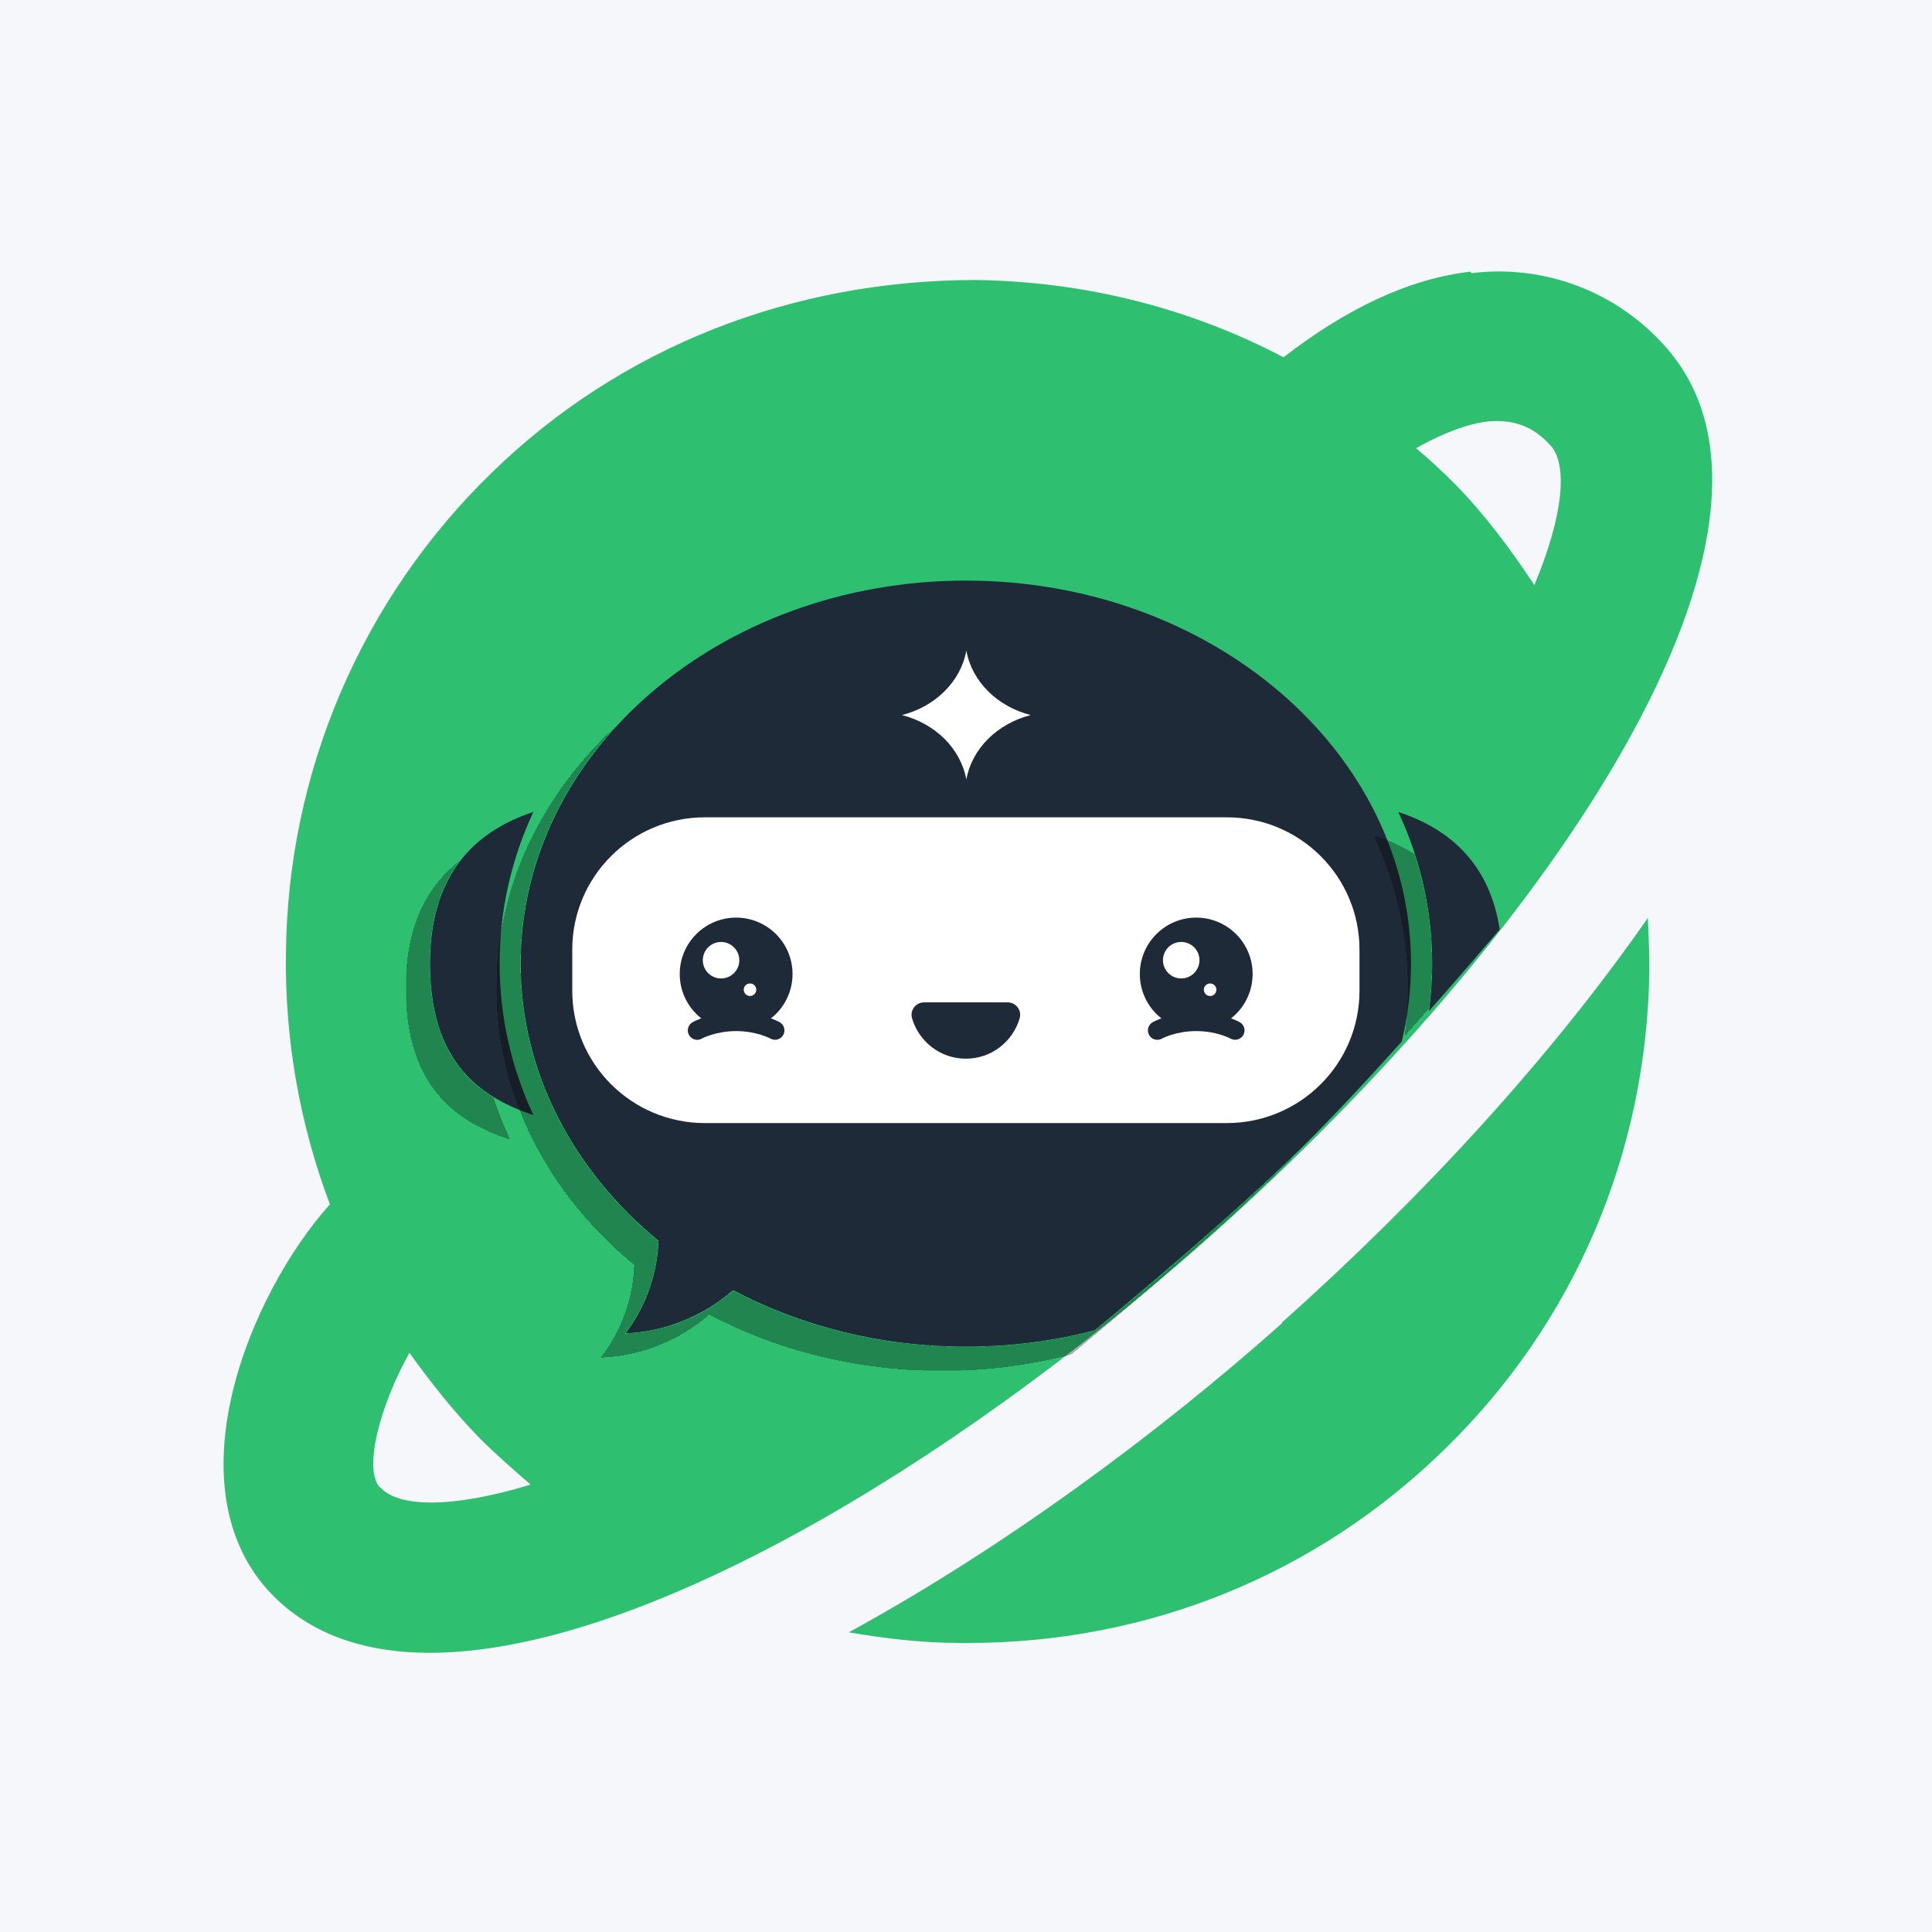
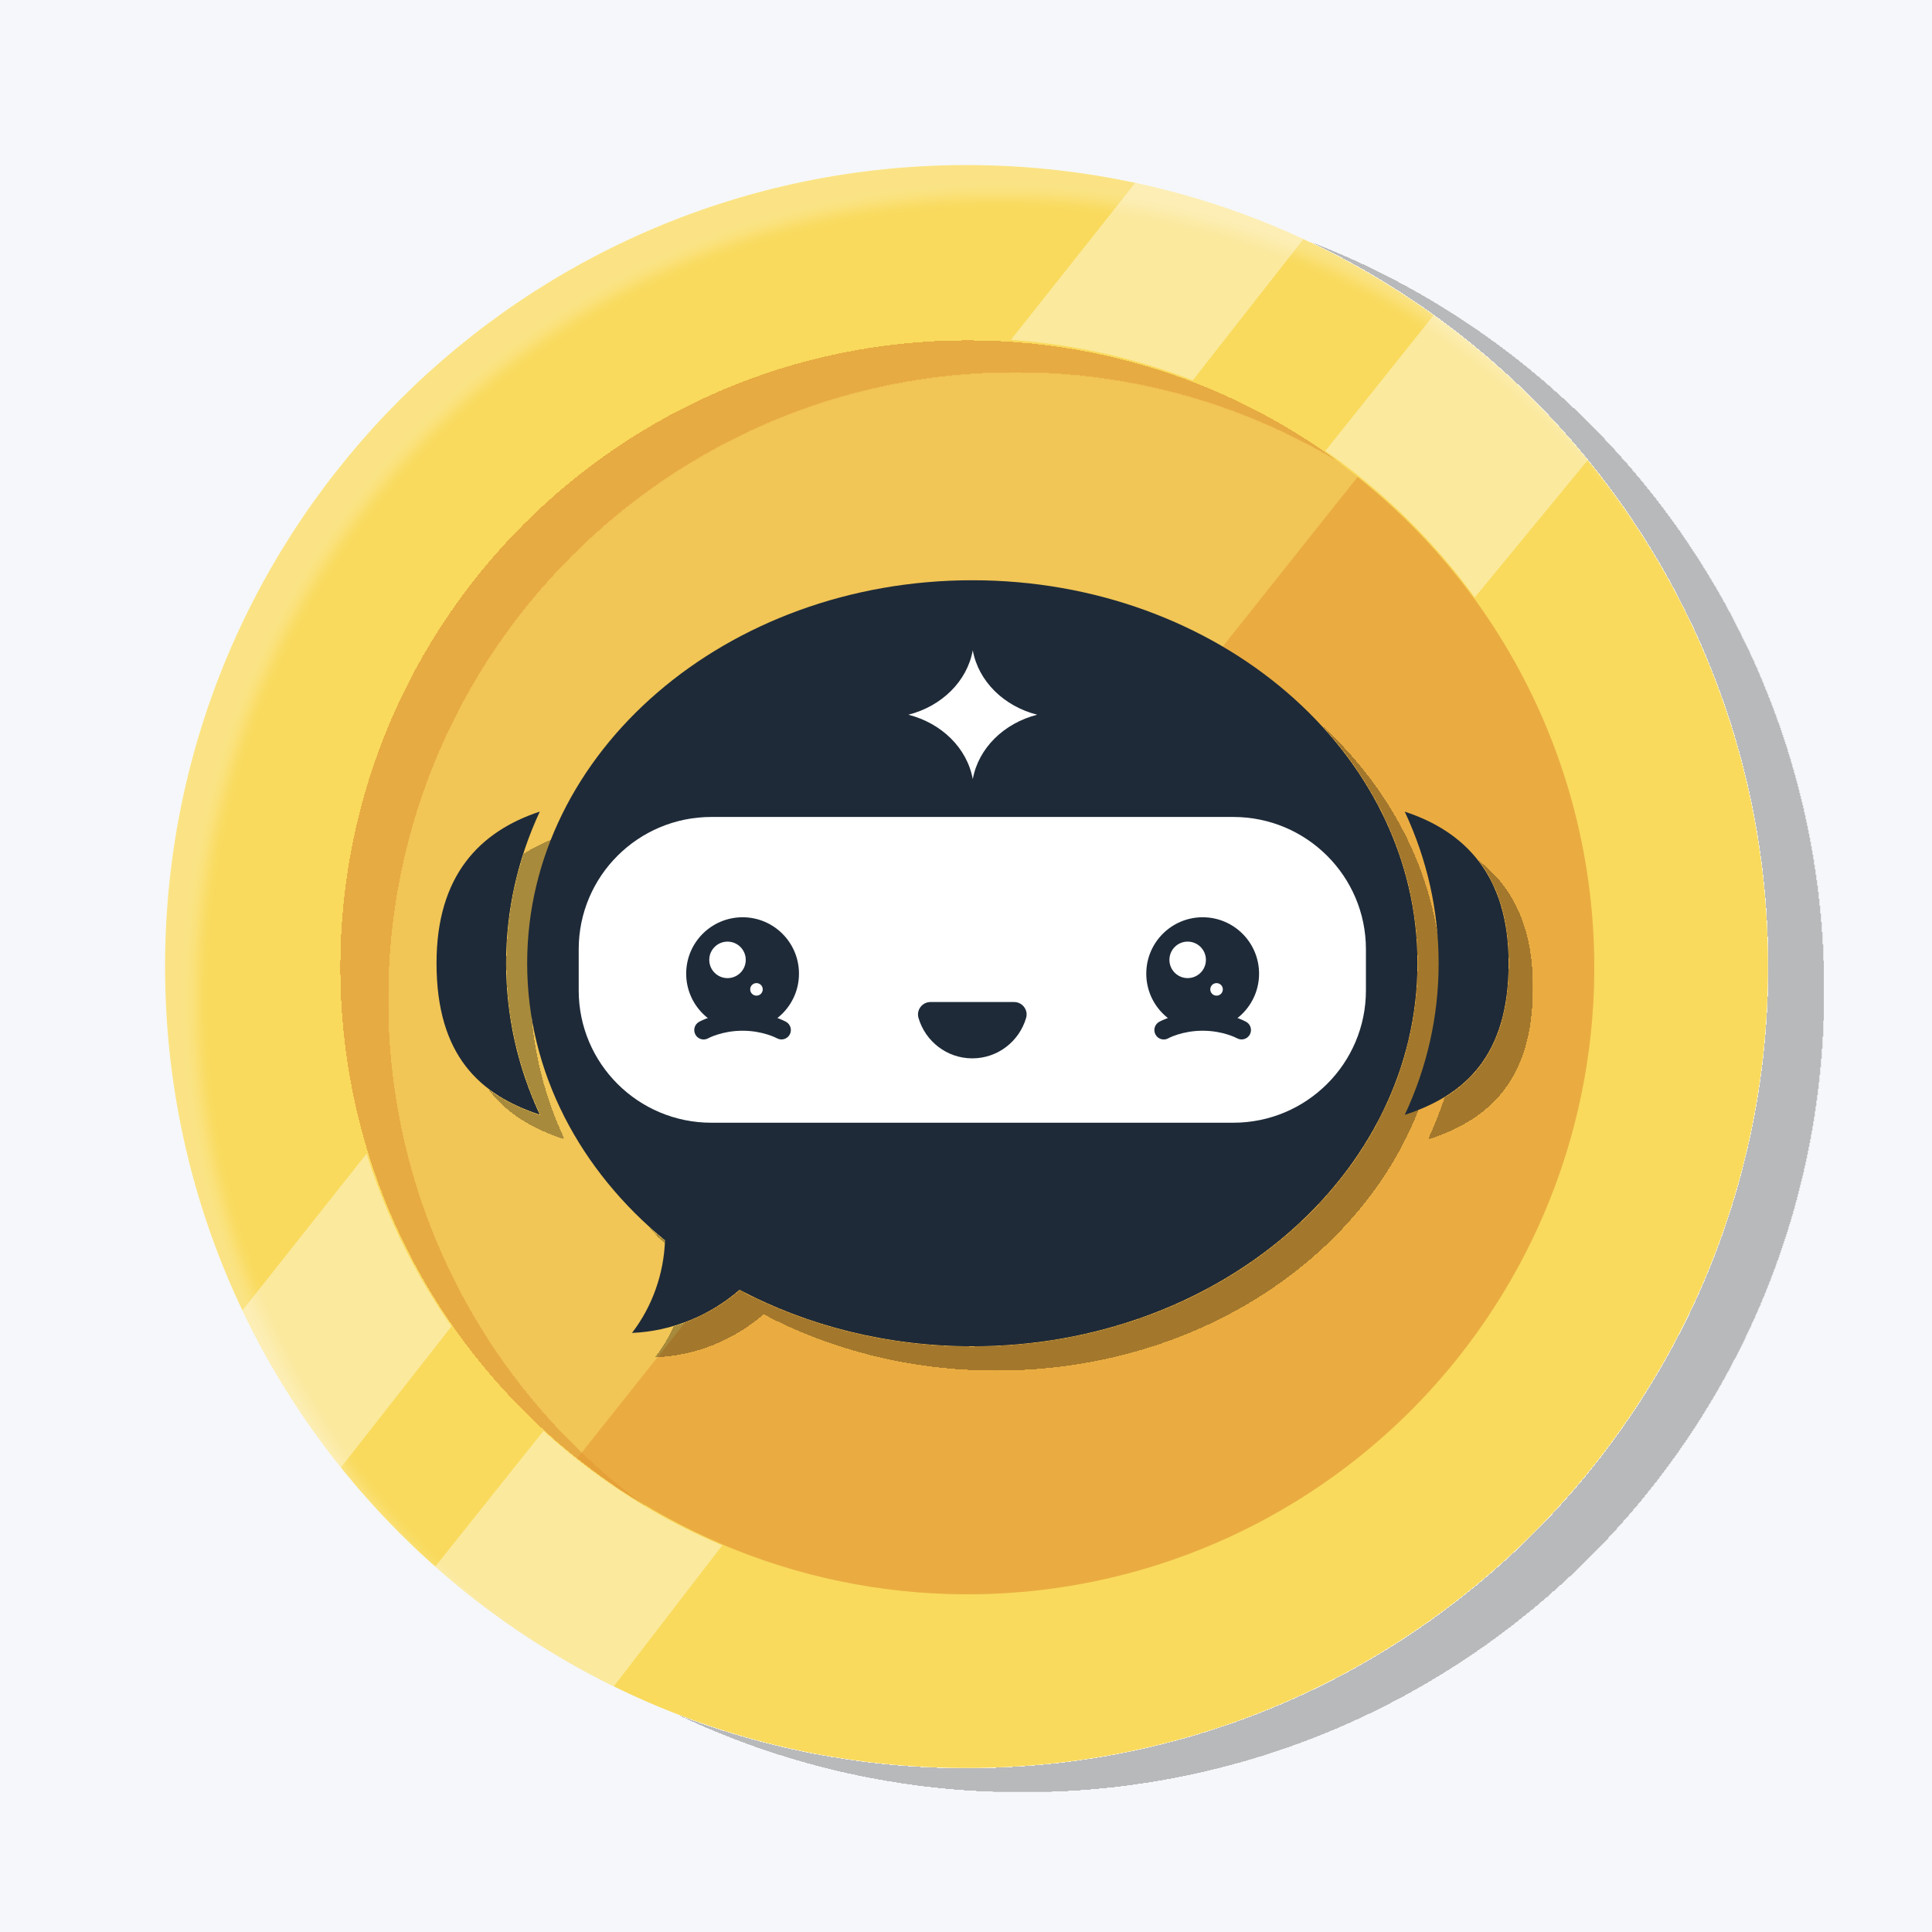
<svg xmlns="http://www.w3.org/2000/svg" width="512" height="512" viewBox="0 0 512 512" fill="none">
  <rect width="512" height="512" fill="#F5F7FA" />
-   <path d="M389.731 71.996C373.672 73.803 357.011 81.633 340.15 94.684C315.259 81.633 287.558 74.606 258.652 74.204C210.075 74.204 164.508 91.873 130.183 125.402C113.151 141.969 99.574 161.749 90.236 183.599C80.899 205.448 75.987 228.933 75.784 252.695C75.459 275.381 79.409 297.927 87.427 319.151C65.948 343.245 45.875 393.037 70.766 421.146C81.204 432.791 96.058 438.011 113.923 438.011C168.322 438.011 250.623 389.825 319.876 328.387C412.012 246.671 483.273 139.256 441.52 92.074C435.188 84.822 427.172 79.235 418.178 75.805C409.183 72.374 399.484 71.204 389.932 72.397L389.731 71.996ZM100.675 394.242C96.259 389.222 100.675 372.558 108.504 358.504C114.124 366.334 120.146 373.963 126.971 380.991C131.387 385.408 136.004 389.423 140.621 393.439C119.544 399.863 105.292 399.462 100.675 394.041V394.242ZM406.793 155.318C400.57 145.882 393.746 136.646 385.716 128.414C382.304 125.001 378.891 121.788 375.278 118.777C383.107 114.36 389.329 112.352 393.746 111.75C400.972 110.947 406.392 112.954 411.009 118.175C415.425 123.194 414.421 136.445 406.592 155.117L406.793 155.318ZM339.748 350.673C306.828 379.987 266.079 410.103 224.929 432.59C234.564 434.196 244.199 435.401 254.236 435.401H256.645C304.218 435.401 348.781 417.331 382.705 384.203C417.231 350.673 436.502 305.499 437.104 256.911C437.104 252.293 436.903 247.876 436.702 243.258C411.009 280.201 377.085 317.144 339.748 350.473V350.673Z" fill="#2FBF71" />
-   <g filter="url(#filter0_d_2048_571)">
-     <path d="M132.412 255.331C132.412 269.247 135.413 282.742 141.341 295.492C125.503 290.258 113.977 279.896 113.977 255.331C113.977 232.03 125.503 220.405 141.343 215.171C135.416 227.927 132.412 241.428 132.412 255.331Z" fill="#1E2A38" />
+   <g filter="url(#filter0_di_2069_5751)">
+     <path d="M256.133 468.526C373.435 468.526 468.526 373.434 468.526 256.133C468.526 138.831 373.435 43.74 256.133 43.74C138.832 43.74 43.74 138.831 43.74 256.133C43.74 373.434 138.832 468.526 256.133 468.526Z" fill="#F9DA5C" />
  </g>
-   <g filter="url(#filter1_d_2048_571)">
-     <path d="M255.963 153.863C321.113 153.863 373.928 199.308 373.928 255.364C373.928 262.449 373.083 269.363 371.478 276.038C362.555 285.959 352.769 296.493 344.284 304.817C327.143 321.635 300.569 343.894 290.111 352.546C279.301 355.354 267.837 356.866 255.963 356.866C233.352 356.866 212.225 351.39 194.277 341.899C186.423 348.756 176.209 352.91 165.782 353.327C171.161 346.332 174.236 337.609 174.523 328.796C152.019 310.313 137.998 284.248 137.998 255.364C137.998 199.308 190.813 153.863 255.963 153.863ZM329.281 225.059C324.895 220.197 318.818 225.059 312.271 225.059H199.655C193.186 225.058 186.993 220.266 182.646 225.059C170.335 238.624 162.998 236.818 162.998 255.364C162.998 273.911 170.335 274.311 182.646 287.877C186.993 292.667 194.92 291.825 201.389 291.825H314.368C320.836 291.825 324.934 296.615 329.281 291.825C341.591 278.259 348.927 273.911 348.927 255.364C348.927 236.894 341.501 238.597 329.281 225.059Z" fill="#1E2A38" />
+   <g opacity="0.5" filter="url(#filter1_i_2069_5751)">
+     <path d="M256.398 422.503C348.135 422.503 422.503 348.135 422.503 256.397C422.503 164.659 348.135 90.291 256.398 90.291C164.66 90.291 90.292 164.659 90.292 256.397C90.292 348.135 164.66 422.503 256.398 422.503Z" fill="#EAB050" />
  </g>
-   <g filter="url(#filter2_d_2048_571)">
-     <path d="M370.567 215.188C384.281 219.697 394.78 228.947 397.433 246.312C394.506 249.763 387.422 258.061 378.713 267.915C379.267 263.777 379.547 259.592 379.547 255.367C379.547 241.457 376.527 227.95 370.567 215.188Z" fill="#1E2A38" />
+   <path opacity="0.56" d="M359.787 126.391C376.86 139.969 391.091 156.776 401.668 175.853C412.245 194.931 418.961 215.905 421.432 237.578C423.904 259.25 422.082 281.198 416.071 302.167C410.061 323.135 399.979 342.715 386.401 359.788C372.824 376.86 356.017 391.091 336.939 401.668C317.862 412.245 296.888 418.961 275.215 421.432C253.542 423.904 231.595 422.082 210.626 416.072C189.657 410.061 170.078 399.979 153.005 386.401L256.396 256.396L359.787 126.391Z" fill="#E49731" />
+   <mask id="mask0_2069_5751" style="mask-type:alpha" maskUnits="userSpaceOnUse" x="43" y="43" width="426" height="426">
+     <path d="M468.526 256.133C468.526 373.434 373.435 468.526 256.133 468.526C138.832 468.526 43.74 373.434 43.74 256.133C43.74 138.831 138.832 43.74 256.133 43.74C373.435 43.74 468.526 138.831 468.526 256.133ZM89.657 256.133C89.657 348.075 164.191 422.609 256.133 422.609C348.075 422.609 422.609 348.075 422.609 256.133C422.609 164.191 348.075 89.657 256.133 89.657C164.191 89.657 89.657 164.191 89.657 256.133Z" fill="#F9DA5C" />
+   </mask>
+   <g mask="url(#mask0_2069_5751)">
+     <path opacity="0.4" d="M294.486 275.441L153.772 458.475H80.77L398.17 60.668H471.172L294.486 275.441ZM72.307 411.923H13.059L318.819 25.754L374.894 25.754L72.307 411.923Z" fill="white" />
  </g>
-   <path d="M325.111 297.627H186.822C167.4 297.627 151.655 281.928 151.655 262.563V251.659C151.655 232.294 167.4 216.595 186.822 216.595H325.111C344.533 216.595 360.278 232.294 360.278 251.659V262.563C360.278 281.928 344.533 297.627 325.111 297.627Z" fill="white" />
-   <path d="M267.046 265.64C269.233 265.64 270.839 267.742 270.223 269.849C268.413 276.044 262.715 280.567 255.961 280.567C249.21 280.567 243.511 276.044 241.701 269.849C241.085 267.742 242.694 265.64 244.879 265.64H267.046Z" fill="#1E2A38" />
-   <path d="M210.028 258.121C210.028 266.375 203.337 273.065 195.085 273.065C186.83 273.065 180.139 266.375 180.139 258.121C180.139 249.868 186.83 243.177 195.085 243.177C203.337 243.177 210.028 249.868 210.028 258.121Z" fill="#1E2A38" />
-   <path d="M198.762 260.625C199.681 260.625 200.425 261.369 200.425 262.287C200.425 263.205 199.681 263.95 198.762 263.95C197.842 263.949 197.1 263.205 197.1 262.287C197.1 261.369 197.842 260.625 198.762 260.625ZM191.09 249.631C193.762 249.632 195.926 251.797 195.926 254.468C195.926 257.139 193.762 259.304 191.09 259.304C188.418 259.304 186.253 257.139 186.253 254.468C186.253 251.797 188.418 249.631 191.09 249.631Z" fill="white" />
-   <path d="M184.768 275.56C183.898 275.56 183.056 275.103 182.598 274.292C181.92 273.095 182.347 271.572 183.545 270.894C183.734 270.786 188.273 268.263 195.083 268.263C201.888 268.263 206.428 270.786 206.62 270.894C207.815 271.572 208.236 273.092 207.561 274.289C206.883 275.483 205.372 275.906 204.174 275.236C204.099 275.196 200.48 273.246 195.083 273.246C189.654 273.246 186.025 275.217 185.988 275.237C185.601 275.456 185.18 275.56 184.768 275.56Z" fill="#1E2A38" />
-   <path d="M331.958 258.121C331.958 266.375 325.267 273.065 317.013 273.065C308.76 273.065 302.068 266.375 302.068 258.121C302.068 249.868 308.76 243.177 317.013 243.177C325.267 243.177 331.958 249.868 331.958 258.121Z" fill="#1E2A38" />
-   <path d="M320.694 260.625C321.608 260.625 322.356 261.37 322.356 262.288C322.356 263.206 321.608 263.951 320.694 263.951C319.773 263.951 319.029 263.206 319.029 262.288C319.029 261.37 319.773 260.626 320.694 260.625ZM313.034 249.627C315.703 249.627 317.872 251.792 317.872 254.463C317.872 257.134 315.703 259.3 313.034 259.3C310.362 259.3 308.2 257.134 308.2 254.463C308.2 251.792 310.362 249.627 313.034 249.627Z" fill="white" />
-   <path d="M306.698 275.56C305.831 275.56 304.989 275.103 304.531 274.292C303.854 273.095 304.28 271.572 305.478 270.894C305.669 270.786 310.207 268.263 317.012 268.263C323.823 268.263 328.362 270.786 328.549 270.894C329.75 271.572 330.17 273.092 329.493 274.289C328.816 275.484 327.301 275.906 326.107 275.236C326.033 275.196 322.414 273.246 317.012 273.246C311.585 273.246 307.956 275.217 307.92 275.237C307.536 275.456 307.113 275.56 306.698 275.56Z" fill="#1E2A38" />
-   <path d="M256.089 172.423C257.57 180.622 264.32 187.257 273.159 189.501C264.321 191.745 257.571 198.38 256.089 206.579C254.607 198.38 247.856 191.745 239.018 189.501C247.857 187.257 254.607 180.622 256.089 172.423Z" fill="white" />
+   <g filter="url(#filter2_d_2069_5751)">
+     <path d="M134.12 255.24C134.12 269.155 137.121 282.65 143.049 295.4C127.211 290.166 115.685 279.805 115.685 255.24C115.685 231.938 127.211 220.313 143.051 215.079C137.124 227.835 134.12 241.336 134.12 255.24Z" fill="#1E2A38" />
+   </g>
+   <g filter="url(#filter3_d_2069_5751)">
+     <path d="M257.671 153.771C322.821 153.772 375.636 199.216 375.636 255.272C375.636 311.329 322.821 356.774 257.671 356.774C235.06 356.774 213.933 351.299 195.985 341.808C188.131 348.665 177.916 352.819 167.489 353.235C172.868 346.24 175.944 337.517 176.231 328.704C153.727 310.221 139.706 284.156 139.706 255.272C139.706 199.216 192.521 153.771 257.671 153.771ZM330.989 224.967C326.603 220.105 320.526 224.967 313.979 224.967H201.363C194.894 224.967 188.7 220.174 184.353 224.967C172.042 238.532 164.706 236.727 164.706 255.272C164.706 273.819 172.042 274.219 184.353 287.785C188.7 292.576 196.627 291.733 203.096 291.733H316.076C322.544 291.733 326.642 296.524 330.989 291.733C343.299 278.167 350.635 273.819 350.635 255.272C350.635 236.803 343.209 238.506 330.989 224.967Z" fill="#1E2A38" />
+   </g>
+   <g filter="url(#filter4_d_2069_5751)">
+     <path d="M372.275 215.096C388.202 220.333 399.793 231.964 399.793 255.275C399.793 279.852 388.202 290.219 372.275 295.456C378.237 282.699 381.255 269.198 381.255 255.275C381.255 241.365 378.235 227.859 372.275 215.096Z" fill="#1E2A38" />
+   </g>
+   <path d="M326.819 297.535H188.53C169.108 297.535 153.363 281.836 153.363 262.471V251.568C153.363 232.202 169.108 216.503 188.53 216.503H326.819C346.241 216.503 361.986 232.202 361.986 251.568V262.471C361.986 281.836 346.241 297.535 326.819 297.535Z" fill="white" />
+   <path d="M268.754 265.549C270.941 265.549 272.547 267.651 271.931 269.757C270.121 275.952 264.423 280.476 257.669 280.476C250.918 280.476 245.219 275.952 243.409 269.757C242.793 267.651 244.402 265.549 246.587 265.549H268.754Z" fill="#1E2A38" />
+   <path d="M211.736 258.03C211.736 266.283 205.045 272.974 196.793 272.974C188.538 272.974 181.847 266.283 181.847 258.03C181.847 249.776 188.538 243.085 196.793 243.085C205.045 243.085 211.736 249.776 211.736 258.03Z" fill="#1E2A38" />
+   <path d="M200.47 260.532C201.389 260.532 202.133 261.277 202.133 262.195C202.133 263.114 201.389 263.858 200.47 263.858C199.55 263.858 198.808 263.114 198.808 262.195C198.808 261.277 199.55 260.532 200.47 260.532ZM192.798 249.54C195.47 249.54 197.634 251.705 197.634 254.376C197.634 257.047 195.47 259.213 192.798 259.213C190.126 259.213 187.961 257.047 187.961 254.376C187.961 251.705 190.126 249.54 192.798 249.54Z" fill="white" />
+   <path d="M186.476 275.468C185.606 275.468 184.764 275.012 184.306 274.201C183.628 273.004 184.055 271.48 185.253 270.803C185.442 270.695 189.982 268.171 196.791 268.171C203.596 268.171 208.136 270.695 208.328 270.803C209.523 271.48 209.944 273 209.269 274.198C208.591 275.392 207.08 275.815 205.882 275.145C205.807 275.105 202.188 273.154 196.791 273.154C191.363 273.154 187.734 275.125 187.696 275.146C187.309 275.364 186.888 275.468 186.476 275.468Z" fill="#1E2A38" />
+   <path d="M333.666 258.029C333.666 266.283 326.975 272.974 318.721 272.974C310.468 272.974 303.776 266.283 303.776 258.029C303.776 249.776 310.468 243.085 318.721 243.085C326.975 243.085 333.666 249.776 333.666 258.029Z" fill="#1E2A38" />
+   <path d="M322.402 260.534C323.316 260.534 324.063 261.278 324.063 262.196C324.063 263.114 323.316 263.859 322.402 263.859C321.481 263.859 320.737 263.114 320.737 262.196C320.737 261.278 321.481 260.534 322.402 260.534ZM314.742 249.536C317.411 249.536 319.58 251.701 319.58 254.373C319.58 257.044 317.411 259.208 314.742 259.208C312.07 259.208 309.907 257.044 309.907 254.373C309.907 251.701 312.07 249.536 314.742 249.536Z" fill="white" />
+   <path d="M308.406 275.468C307.539 275.468 306.697 275.011 306.239 274.2C305.562 273.003 305.988 271.48 307.186 270.802C307.377 270.694 311.915 268.171 318.72 268.171C325.531 268.171 330.07 270.694 330.257 270.802C331.458 271.48 331.878 273 331.201 274.197C330.524 275.392 329.009 275.814 327.815 275.145C327.741 275.104 324.122 273.154 318.72 273.154C313.293 273.154 309.664 275.125 309.628 275.145C309.244 275.364 308.821 275.468 308.406 275.468Z" fill="#1E2A38" />
+   <path d="M257.796 172.332C259.277 180.531 266.028 187.165 274.867 189.41C266.029 191.654 259.278 198.289 257.796 206.488C256.314 198.289 249.564 191.654 240.726 189.41C249.565 187.165 256.314 180.531 257.796 172.332Z" fill="white" />
  <defs>
-     <filter id="filter0_d_2048_571" x="107.629" y="215.171" width="33.714" height="86.669" filterUnits="userSpaceOnUse" color-interpolation-filters="sRGB">
+     <filter id="filter0_di_2069_5751" x="43.74" y="43.74" width="439.598" height="431.134" filterUnits="userSpaceOnUse" color-interpolation-filters="sRGB">
      <feFlood flood-opacity="0" result="BackgroundImageFix" />
      <feColorMatrix in="SourceAlpha" type="matrix" values="0 0 0 0 0 0 0 0 0 0 0 0 0 0 0 0 0 0 127 0" result="hardAlpha" />
-       <feOffset dx="-6.348" dy="6.348" />
+       <feOffset dx="14.812" dy="6.348" />
+       <feComposite in2="hardAlpha" operator="out" />
+       <feColorMatrix type="matrix" values="0 0 0 0 0 0 0 0 0 0 0 0 0 0 0 0 0 0 0.25 0" />
+       <feBlend mode="normal" in2="BackgroundImageFix" result="effect1_dropShadow_2069_5751" />
+       <feBlend mode="normal" in="SourceGraphic" in2="effect1_dropShadow_2069_5751" result="shape" />
+       <feColorMatrix in="SourceAlpha" type="matrix" values="0 0 0 0 0 0 0 0 0 0 0 0 0 0 0 0 0 0 127 0" result="hardAlpha" />
+       <feOffset dx="8.464" dy="8.464" />
+       <feGaussianBlur stdDeviation="1.693" />
+       <feComposite in2="hardAlpha" operator="arithmetic" k2="-1" k3="1" />
+       <feColorMatrix type="matrix" values="0 0 0 0 1 0 0 0 0 1 0 0 0 0 1 0 0 0 0.25 0" />
+       <feBlend mode="normal" in2="shape" result="effect2_innerShadow_2069_5751" />
+     </filter>
+     <filter id="filter1_i_2069_5751" x="90.292" y="90.291" width="332.211" height="332.211" filterUnits="userSpaceOnUse" color-interpolation-filters="sRGB">
+       <feFlood flood-opacity="0" result="BackgroundImageFix" />
+       <feBlend mode="normal" in="SourceGraphic" in2="BackgroundImageFix" result="shape" />
+       <feColorMatrix in="SourceAlpha" type="matrix" values="0 0 0 0 0 0 0 0 0 0 0 0 0 0 0 0 0 0 127 0" result="hardAlpha" />
+       <feOffset dx="12.696" dy="8.464" />
+       <feComposite in2="hardAlpha" operator="arithmetic" k2="-1" k3="1" />
+       <feColorMatrix type="matrix" values="0 0 0 0 0.835 0 0 0 0 0.482 0 0 0 0 0.161 0 0 0 1 0" />
+       <feBlend mode="normal" in2="shape" result="effect1_innerShadow_2069_5751" />
+     </filter>
+     <filter id="filter2_d_2069_5751" x="115.685" y="215.079" width="33.714" height="86.669" filterUnits="userSpaceOnUse" color-interpolation-filters="sRGB">
+       <feFlood flood-opacity="0" result="BackgroundImageFix" />
+       <feColorMatrix in="SourceAlpha" type="matrix" values="0 0 0 0 0 0 0 0 0 0 0 0 0 0 0 0 0 0 127 0" result="hardAlpha" />
+       <feOffset dx="6.348" dy="6.348" />
      <feComposite in2="hardAlpha" operator="out" />
      <feColorMatrix type="matrix" values="0 0 0 0 0 0 0 0 0 0 0 0 0 0 0 0 0 0 0.3 0" />
-       <feBlend mode="normal" in2="BackgroundImageFix" result="effect1_dropShadow_2048_571" />
-       <feBlend mode="normal" in="SourceGraphic" in2="effect1_dropShadow_2048_571" result="shape" />
+       <feBlend mode="normal" in2="BackgroundImageFix" result="effect1_dropShadow_2069_5751" />
+       <feBlend mode="normal" in="SourceGraphic" in2="effect1_dropShadow_2069_5751" result="shape" />
    </filter>
-     <filter id="filter1_d_2048_571" x="131.65" y="153.863" width="242.278" height="209.351" filterUnits="userSpaceOnUse" color-interpolation-filters="sRGB">
+     <filter id="filter3_d_2069_5751" x="139.706" y="153.771" width="242.278" height="209.351" filterUnits="userSpaceOnUse" color-interpolation-filters="sRGB">
      <feFlood flood-opacity="0" result="BackgroundImageFix" />
      <feColorMatrix in="SourceAlpha" type="matrix" values="0 0 0 0 0 0 0 0 0 0 0 0 0 0 0 0 0 0 127 0" result="hardAlpha" />
-       <feOffset dx="-6.348" dy="6.348" />
+       <feOffset dx="6.348" dy="6.348" />
      <feComposite in2="hardAlpha" operator="out" />
      <feColorMatrix type="matrix" values="0 0 0 0 0 0 0 0 0 0 0 0 0 0 0 0 0 0 0.3 0" />
-       <feBlend mode="normal" in2="BackgroundImageFix" result="effect1_dropShadow_2048_571" />
-       <feBlend mode="normal" in="SourceGraphic" in2="effect1_dropShadow_2048_571" result="shape" />
+       <feBlend mode="normal" in2="BackgroundImageFix" result="effect1_dropShadow_2069_5751" />
+       <feBlend mode="normal" in="SourceGraphic" in2="effect1_dropShadow_2069_5751" result="shape" />
    </filter>
-     <filter id="filter2_d_2048_571" x="364.219" y="215.188" width="33.213" height="59.075" filterUnits="userSpaceOnUse" color-interpolation-filters="sRGB">
+     <filter id="filter4_d_2069_5751" x="372.275" y="215.096" width="33.866" height="86.707" filterUnits="userSpaceOnUse" color-interpolation-filters="sRGB">
      <feFlood flood-opacity="0" result="BackgroundImageFix" />
      <feColorMatrix in="SourceAlpha" type="matrix" values="0 0 0 0 0 0 0 0 0 0 0 0 0 0 0 0 0 0 127 0" result="hardAlpha" />
-       <feOffset dx="-6.348" dy="6.348" />
+       <feOffset dx="6.348" dy="6.348" />
      <feComposite in2="hardAlpha" operator="out" />
      <feColorMatrix type="matrix" values="0 0 0 0 0 0 0 0 0 0 0 0 0 0 0 0 0 0 0.3 0" />
-       <feBlend mode="normal" in2="BackgroundImageFix" result="effect1_dropShadow_2048_571" />
-       <feBlend mode="normal" in="SourceGraphic" in2="effect1_dropShadow_2048_571" result="shape" />
+       <feBlend mode="normal" in2="BackgroundImageFix" result="effect1_dropShadow_2069_5751" />
+       <feBlend mode="normal" in="SourceGraphic" in2="effect1_dropShadow_2069_5751" result="shape" />
    </filter>
  </defs>
</svg>
